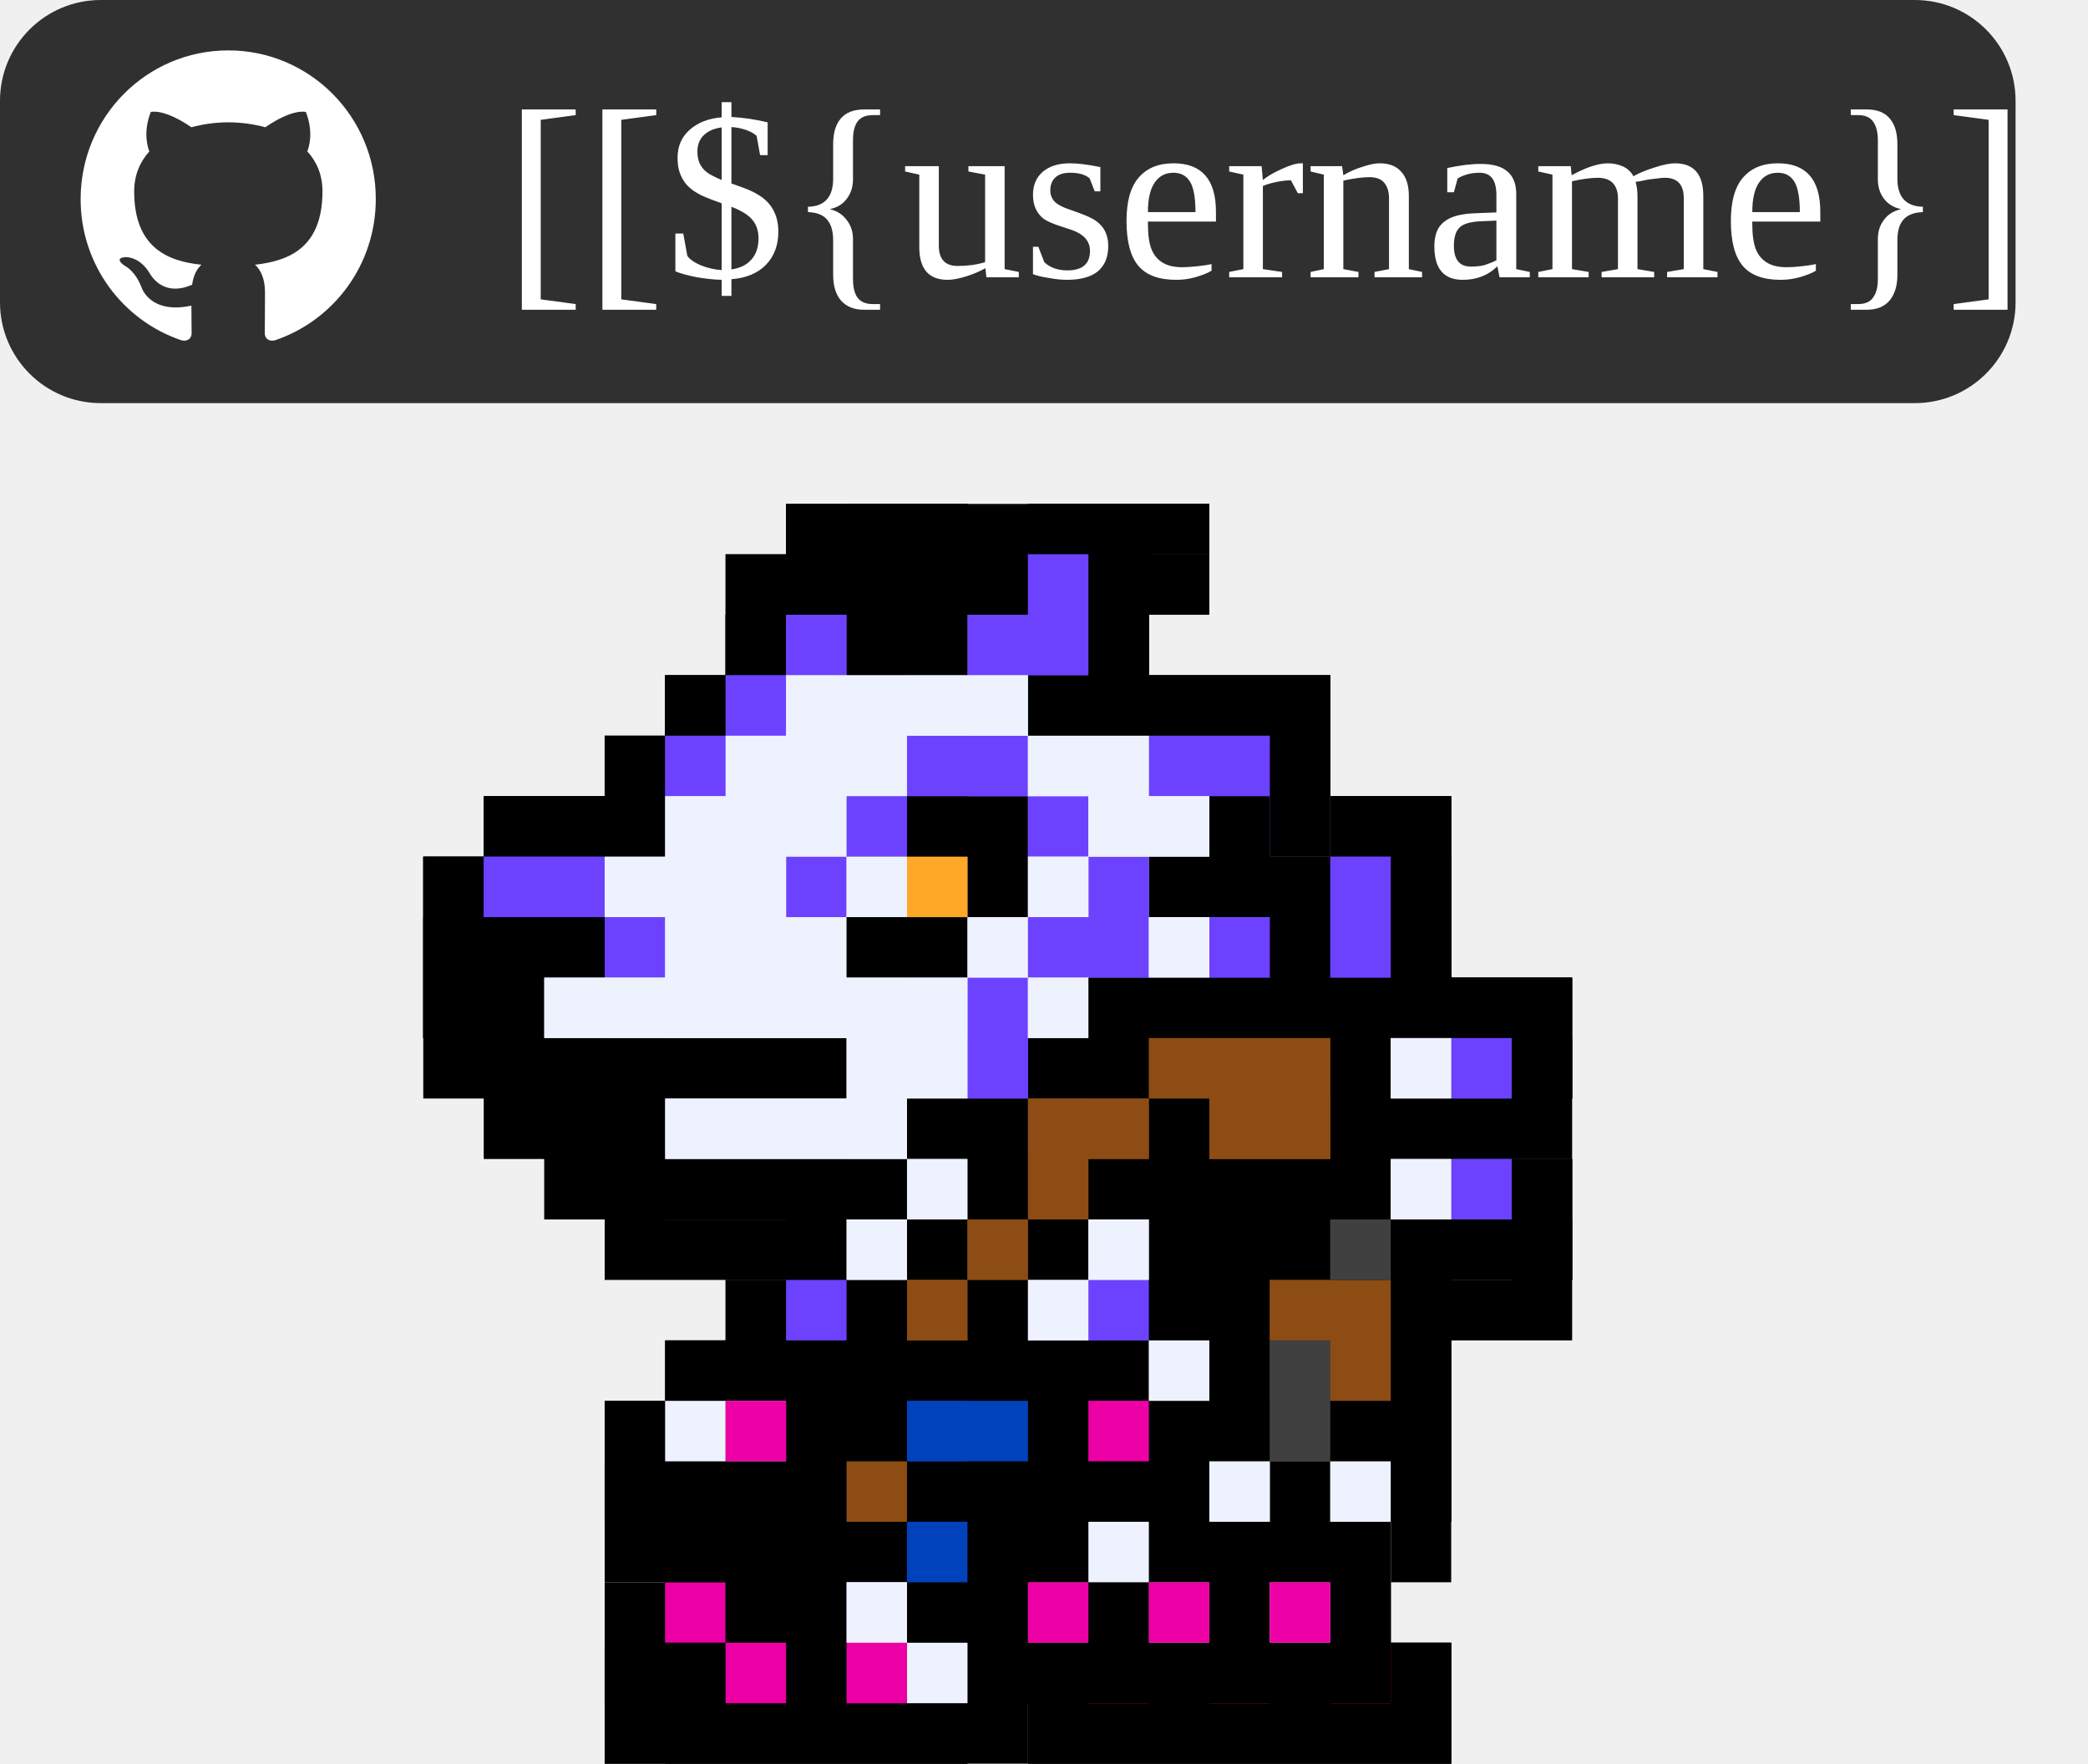
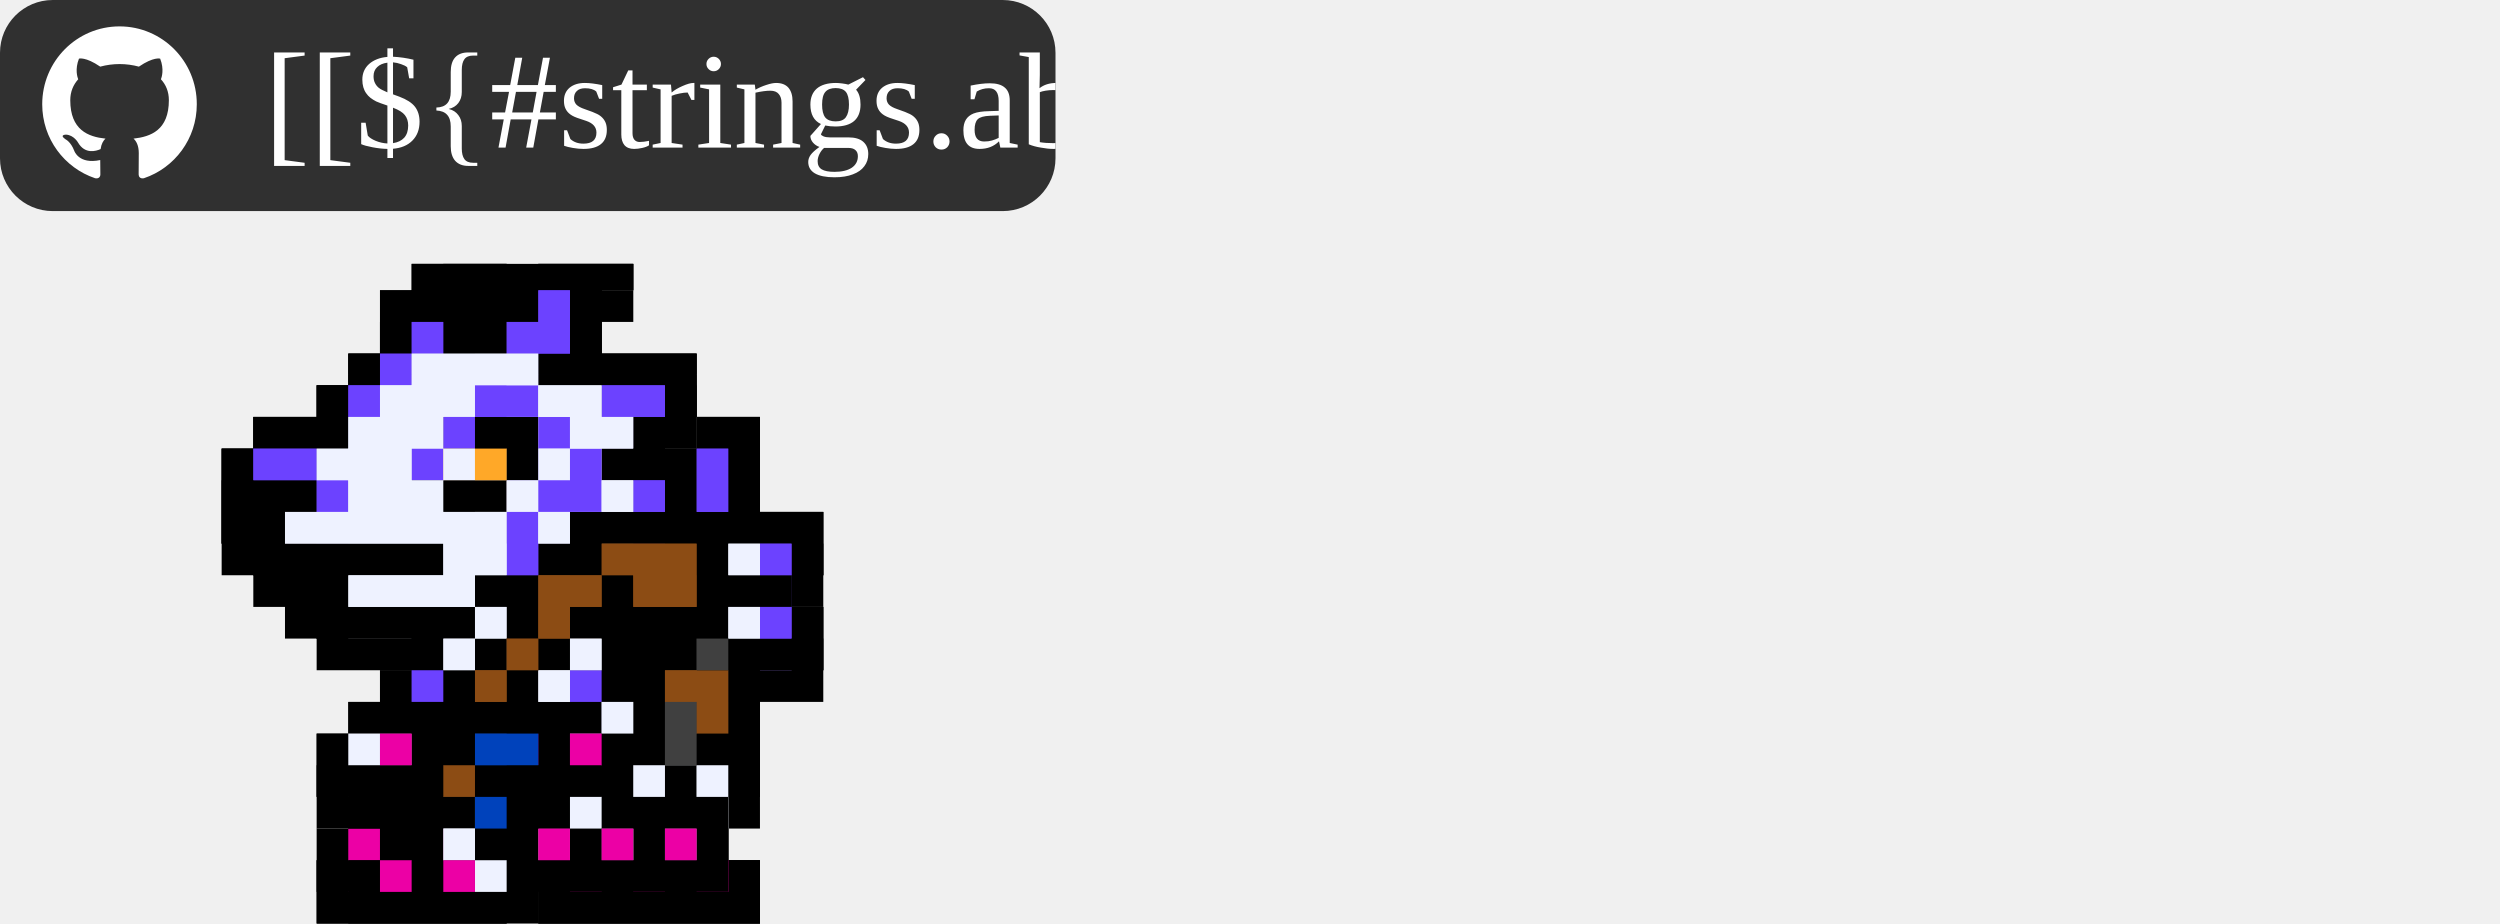
<svg xmlns="http://www.w3.org/2000/svg" fill="none" overflow="visible">
  <a href="https://github.com/[[${username}]]">
    <g id="body-[[${id}]]">
      <svg viewBox="0 0 100 100" width="100" height="100" x="15" y="25">
        <g id="standing-[[${id}]]">
          <g id="frame1-[[${id}]]">
            <path stroke="#000000" d="M24 0h9M36 0h9M24 1h9M36 1h9M24 2h9M36 2h9M21 3h9M33 3h3M39 3h3M21 4h9M33 4h3M39 4h3M21 5h9M33 5h3M39 5h3M21 6h3M27 6h6M39 6h3M21 7h3M27 7h6M39 7h3M21 8h3M27 8h6M39 8h3M18 9h3M36 9h15M18 10h3M36 10h15M18 11h3M36 11h15M15 12h3M48 12h3M15 13h3M48 13h3M15 14h3M48 14h3M9 15h9M30 15h6M45 15h3M51 15h6M9 16h9M30 16h6M45 16h3M51 16h6M9 17h9M30 17h6M45 17h3M51 17h6M6 18h3M33 18h3M42 18h9M54 18h3M6 19h3M33 19h3M42 19h9M54 19h3M6 20h3M33 20h3M42 20h9M54 20h3M6 21h9M27 21h6M48 21h3M54 21h3M6 22h9M27 22h6M48 22h3M54 22h3M6 23h9M27 23h6M48 23h3M54 23h3M6 24h6M39 24h24M6 25h6M39 25h24M6 26h6M39 26h24M9 27h18M36 27h6M51 27h3M60 27h3M9 28h18M36 28h6M51 28h3M60 28h3M9 29h18M36 29h6M51 29h3M60 29h3M12 30h6M30 30h6M42 30h3M51 30h9M12 31h6M30 31h6M42 31h3M51 31h9M12 32h6M30 32h6M42 32h3M51 32h9M15 33h15M33 33h3M39 33h15M60 33h3M15 34h15M33 34h3M39 34h15M60 34h3M15 35h15M33 35h3M39 35h15M60 35h3M24 36h3M30 36h3M36 36h3M42 36h9M54 36h9M24 37h3M30 37h3M36 37h3M42 37h9M54 37h9M24 38h3M30 38h3M36 38h3M42 38h9M54 38h9M21 39h3M27 39h3M33 39h3M42 39h6M54 39h3M21 40h3M27 40h3M33 40h3M42 40h6M54 40h3M21 41h3M27 41h3M33 41h3M42 41h6M54 41h3M18 42h24M45 42h3M54 42h3M18 43h24M45 43h3M54 43h3M18 44h24M45 44h3M54 44h3M15 45h3M24 45h6M36 45h3M42 45h6M51 45h6M15 46h3M24 46h6M36 46h3M42 46h6M51 46h6M15 47h3M24 47h6M36 47h3M42 47h6M51 47h6M15 48h12M30 48h15M48 48h3M54 48h3M15 49h12M30 49h15M48 49h3M54 49h3M15 50h12M30 50h15M48 50h3M54 50h3M18 51h12M33 51h3M39 51h15M18 52h12M33 52h3M39 52h15M18 53h12M33 53h3M39 53h15M18 54h6M30 54h3M39 54h3M51 54h3M18 55h6M30 55h3M39 55h3M51 55h3M18 56h6M30 56h3M39 56h3M51 56h3M15 57h3M21 57h3M30 57h3M36 57h3M42 57h3M48 57h3M54 57h3M15 58h3M21 58h3M30 58h3M36 58h3M42 58h3M48 58h3M54 58h3M15 59h3M21 59h3M30 59h3M36 59h3M42 59h3M48 59h3M54 59h3M15 60h18M36 60h21M15 61h18M36 61h21M15 62h18M36 62h21" />
            <path stroke="#6c42ff" d="M36 3h3M36 4h3M36 5h3M24 6h3M33 6h6M24 7h3M33 7h6M24 8h3M33 8h6M21 9h3M21 10h3M21 11h3M18 12h3M30 12h6M42 12h6M18 13h3M30 13h6M42 13h6M18 14h3M30 14h6M42 14h6M27 15h3M36 15h3M27 16h3M36 16h3M27 17h3M36 17h3M9 18h6M24 18h3M39 18h3M51 18h3M9 19h6M24 19h3M39 19h3M51 19h3M9 20h6M24 20h3M39 20h3M51 20h3M15 21h3M36 21h6M45 21h3M51 21h3M15 22h3M36 22h6M45 22h3M51 22h3M15 23h3M36 23h6M45 23h3M51 23h3M33 24h3M33 25h3M33 26h3M33 27h3M57 27h3M33 28h3M57 28h3M33 29h3M57 29h3M57 33h3M57 34h3M57 35h3M24 39h3M39 39h3M24 40h3M39 40h3M24 41h3M39 41h3" />
            <path stroke="#eef2ff" d="M24 9h12M24 10h12M24 11h12M21 12h9M36 12h6M21 13h9M36 13h6M21 14h9M36 14h6M18 15h9M39 15h6M18 16h9M39 16h6M18 17h9M39 17h6M15 18h9M27 18h3M36 18h3M15 19h9M27 19h3M36 19h3M15 20h9M27 20h3M36 20h3M18 21h9M33 21h3M42 21h3M18 22h9M33 22h3M42 22h3M18 23h9M33 23h3M42 23h3M12 24h21M36 24h3M12 25h21M36 25h3M12 26h21M36 26h3M27 27h6M54 27h3M27 28h6M54 28h3M27 29h6M54 29h3M18 30h12M18 31h12M18 32h12M30 33h3M54 33h3M30 34h3M54 34h3M30 35h3M54 35h3M27 36h3M39 36h3M27 37h3M39 37h3M27 38h3M39 38h3M36 39h3M36 40h3M36 41h3M42 42h3M42 43h3M42 44h3M18 45h3M18 46h3M18 47h3M45 48h3M51 48h3M45 49h3M51 49h3M45 50h3M51 50h3M24 54h6M42 54h9M24 55h6M42 55h9M24 56h6M42 56h9M27 57h3M27 58h3M27 59h3" />
            <path stroke="#ffa828" d="M30 18h3M30 19h3M30 20h3" />
            <path stroke="#8c4c14" d="M42 27h9M42 28h9M42 29h9M36 30h6M45 30h6M36 31h6M45 31h6M36 32h6M45 32h6M36 33h3M36 34h3M36 35h3M33 36h3M33 37h3M33 38h3M30 39h3M48 39h6M30 40h3M48 40h6M30 41h3M48 41h6M51 42h3M51 43h3M51 44h3M27 48h3M27 49h3M27 50h3" />
            <path stroke="#404040" d="M51 36h3M51 37h3M51 38h3M48 42h3M48 43h3M48 44h3M48 45h3M48 46h3M48 47h3" />
            <path stroke="#ec00a5" d="M21 45h3M39 45h3M21 46h3M39 46h3M21 47h3M39 47h3M18 57h3M24 57h3M39 57h3M45 57h3M51 57h3M18 58h3M24 58h3M39 58h3M45 58h3M51 58h3M18 59h3M24 59h3M39 59h3M45 59h3M51 59h3" />
            <path stroke="#0042bb" d="M30 45h6M30 46h6M30 47h6M30 51h3M30 52h3M30 53h3" />
          </g>
          <g id="frame2-[[${id}]]">
            <path stroke="#000000" d="M24 3h9M36 3h9M24 4h9M36 4h9M24 5h9M36 5h9M21 6h9M33 6h3M39 6h3M21 7h9M33 7h3M39 7h3M21 8h9M33 8h3M39 8h3M21 9h3M27 9h6M39 9h3M21 10h3M27 10h6M39 10h3M21 11h3M27 11h6M39 11h3M18 12h3M36 12h15M18 13h3M36 13h15M18 14h3M36 14h15M15 15h3M48 15h3M15 16h3M48 16h3M15 17h3M48 17h3M9 18h9M30 18h6M45 18h3M51 18h6M9 19h9M30 19h6M45 19h3M51 19h6M9 20h9M30 20h6M45 20h3M51 20h6M6 21h3M33 21h3M42 21h9M54 21h3M6 22h3M33 22h3M42 22h9M54 22h3M6 23h3M33 23h3M42 23h9M54 23h3M6 24h9M27 24h6M48 24h3M54 24h3M6 25h9M27 25h6M48 25h3M54 25h3M6 26h9M27 26h6M48 26h3M54 26h3M6 27h6M39 27h24M6 28h6M39 28h24M6 29h6M39 29h24M9 30h18M36 30h6M51 30h3M60 30h3M9 31h18M36 31h6M51 31h3M60 31h3M9 32h18M36 32h6M51 32h3M60 32h3M12 33h6M30 33h6M42 33h3M51 33h9M12 34h6M30 34h6M42 34h3M51 34h9M12 35h6M30 35h6M42 35h3M51 35h9M15 36h15M33 36h3M39 36h15M60 36h3M15 37h15M33 37h3M39 37h15M60 37h3M15 38h15M33 38h3M39 38h15M60 38h3M24 39h3M30 39h3M36 39h3M42 39h9M54 39h9M24 40h3M30 40h3M36 40h3M42 40h9M54 40h9M24 41h3M30 41h3M36 41h3M42 41h9M54 41h9M21 42h3M27 42h3M33 42h3M42 42h6M54 42h3M21 43h3M27 43h3M33 43h3M42 43h6M54 43h3M21 44h3M27 44h3M33 44h3M42 44h6M54 44h3M18 45h24M45 45h3M54 45h3M18 46h24M45 46h3M54 46h3M18 47h24M45 47h3M54 47h3M15 48h3M24 48h6M36 48h3M42 48h6M51 48h6M15 49h3M24 49h6M36 49h3M42 49h6M51 49h6M15 50h3M24 50h6M36 50h3M42 50h6M51 50h6M15 51h12M30 51h15M48 51h3M54 51h3M15 52h12M30 52h15M48 52h3M54 52h3M15 53h12M30 53h15M48 53h3M54 53h3M18 54h12M33 54h3M39 54h15M18 55h12M33 55h3M39 55h15M18 56h12M33 56h3M39 56h15M15 57h3M21 57h3M30 57h3M36 57h3M42 57h3M48 57h3M54 57h3M15 58h3M21 58h3M30 58h3M36 58h3M42 58h3M48 58h3M54 58h3M15 59h3M21 59h3M30 59h3M36 59h3M42 59h3M48 59h3M54 59h3M15 60h18M36 60h21M15 61h18M36 61h21M15 62h18M36 62h21" />
            <path stroke="#6c42ff" d="M36 6h3M36 7h3M36 8h3M24 9h3M33 9h6M24 10h3M33 10h6M24 11h3M33 11h6M21 12h3M21 13h3M21 14h3M18 15h3M30 15h6M42 15h6M18 16h3M30 16h6M42 16h6M18 17h3M30 17h6M42 17h6M27 18h3M36 18h3M27 19h3M36 19h3M27 20h3M36 20h3M9 21h6M24 21h3M39 21h3M51 21h3M9 22h6M24 22h3M39 22h3M51 22h3M9 23h6M24 23h3M39 23h3M51 23h3M15 24h3M36 24h6M45 24h3M51 24h3M15 25h3M36 25h6M45 25h3M51 25h3M15 26h3M36 26h6M45 26h3M51 26h3M33 27h3M33 28h3M33 29h3M33 30h3M57 30h3M33 31h3M57 31h3M33 32h3M57 32h3M57 36h3M57 37h3M57 38h3M24 42h3M39 42h3M24 43h3M39 43h3M24 44h3M39 44h3" />
            <path stroke="#eef2ff" d="M24 12h12M24 13h12M24 14h12M21 15h9M36 15h6M21 16h9M36 16h6M21 17h9M36 17h6M18 18h9M39 18h6M18 19h9M39 19h6M18 20h9M39 20h6M15 21h9M27 21h3M36 21h3M15 22h9M27 22h3M36 22h3M15 23h9M27 23h3M36 23h3M18 24h9M33 24h3M42 24h3M18 25h9M33 25h3M42 25h3M18 26h9M33 26h3M42 26h3M12 27h21M36 27h3M12 28h21M36 28h3M12 29h21M36 29h3M27 30h6M54 30h3M27 31h6M54 31h3M27 32h6M54 32h3M18 33h12M18 34h12M18 35h12M30 36h3M54 36h3M30 37h3M54 37h3M30 38h3M54 38h3M27 39h3M39 39h3M27 40h3M39 40h3M27 41h3M39 41h3M36 42h3M36 43h3M36 44h3M42 45h3M42 46h3M42 47h3M18 48h3M18 49h3M18 50h3M45 51h3M51 51h3M45 52h3M51 52h3M45 53h3M51 53h3M27 57h3M27 58h3M27 59h3" />
            <path stroke="#ffa828" d="M30 21h3M30 22h3M30 23h3" />
            <path stroke="#8c4c14" d="M42 30h9M42 31h9M42 32h9M36 33h6M45 33h6M36 34h6M45 34h6M36 35h6M45 35h6M36 36h3M36 37h3M36 38h3M33 39h3M33 40h3M33 41h3M30 42h3M48 42h6M30 43h3M48 43h6M30 44h3M48 44h6M51 45h3M51 46h3M51 47h3M27 51h3M27 52h3M27 53h3" />
            <path stroke="#404040" d="M51 39h3M51 40h3M51 41h3M48 45h3M48 46h3M48 47h3M48 48h3M48 49h3M48 50h3" />
            <path stroke="#ec00a5" d="M21 48h3M39 48h3M21 49h3M39 49h3M21 50h3M39 50h3M18 57h3M24 57h3M39 57h3M45 57h3M51 57h3M18 58h3M24 58h3M39 58h3M45 58h3M51 58h3M18 59h3M24 59h3M39 59h3M45 59h3M51 59h3" />
            <path stroke="#0042bb" d="M30 48h6M30 49h6M30 50h6M30 54h3M30 55h3M30 56h3" />
          </g>
        </g>
        <g id="walking-[[${id}]]">
          <g id="frame3-[[${id}]]">
            <path stroke="#000000" d="M27 0h18M27 1h18M27 2h18M24 3h12M39 3h3M24 4h12M39 4h3M24 5h12M39 5h3M21 6h3M27 6h6M39 6h3M21 7h3M27 7h6M39 7h3M21 8h3M27 8h6M39 8h3M18 9h3M36 9h15M18 10h3M36 10h15M18 11h3M36 11h15M15 12h3M48 12h3M15 13h3M48 13h3M15 14h3M48 14h3M9 15h9M27 15h6M45 15h3M51 15h6M9 16h9M27 16h6M45 16h3M51 16h6M9 17h9M27 17h6M45 17h3M51 17h6M6 18h3M30 18h3M42 18h9M54 18h3M6 19h3M30 19h3M42 19h9M54 19h3M6 20h3M30 20h3M42 20h9M54 20h3M6 21h9M24 21h6M48 21h3M54 21h3M6 22h9M24 22h6M48 22h3M54 22h3M6 23h9M24 23h6M48 23h3M54 23h3M6 24h6M39 24h24M6 25h6M39 25h24M6 26h6M39 26h24M9 27h18M36 27h6M51 27h3M60 27h3M9 28h18M36 28h6M51 28h3M60 28h3M9 29h18M36 29h6M51 29h3M60 29h3M12 30h6M30 30h6M42 30h3M51 30h9M12 31h6M30 31h6M42 31h3M51 31h9M12 32h6M30 32h6M42 32h3M51 32h9M15 33h15M33 33h3M39 33h15M60 33h3M15 34h15M33 34h3M39 34h15M60 34h3M15 35h15M33 35h3M39 35h15M60 35h3M24 36h3M30 36h3M36 36h3M42 36h6M51 36h12M24 37h3M30 37h3M36 37h3M42 37h6M51 37h12M24 38h3M30 38h3M36 38h3M42 38h6M51 38h12M24 39h6M33 39h3M39 39h6M51 39h3M24 40h6M33 40h3M39 40h6M51 40h3M24 41h6M33 41h3M39 41h6M51 41h3M21 42h18M42 42h3M51 42h3M21 43h18M42 43h3M51 43h3M21 44h18M42 44h3M51 44h3M18 45h3M27 45h3M33 45h3M39 45h6M48 45h6M18 46h3M27 46h3M33 46h3M39 46h6M48 46h6M18 47h3M27 47h3M33 47h3M39 47h6M48 47h6M18 48h24M45 48h3M51 48h3M18 49h24M45 49h3M51 49h3M18 50h24M45 50h3M51 50h3M18 51h6M30 51h21M18 52h6M30 52h21M18 53h6M30 53h21M15 54h3M21 54h3M30 54h3M39 54h3M51 54h3M15 55h3M21 55h3M30 55h3M39 55h3M51 55h3M15 56h3M21 56h3M30 56h3M39 56h3M51 56h3M15 57h18M36 57h3M42 57h3M48 57h3M54 57h3M15 58h18M36 58h3M42 58h3M48 58h3M54 58h3M15 59h18M36 59h3M42 59h3M48 59h3M54 59h3M36 60h21M36 61h21M36 62h21" />
            <path stroke="#6c42ff" d="M36 3h3M36 4h3M36 5h3M24 6h3M33 6h6M24 7h3M33 7h6M24 8h3M33 8h6M21 9h3M21 10h3M21 11h3M18 12h3M27 12h6M42 12h6M18 13h3M27 13h6M42 13h6M18 14h3M27 14h6M42 14h6M24 15h3M33 15h3M24 16h3M33 16h3M24 17h3M33 17h3M9 18h6M21 18h3M36 18h3M51 18h3M9 19h6M21 19h3M36 19h3M51 19h3M9 20h6M21 20h3M36 20h3M51 20h3M15 21h3M33 21h6M45 21h3M51 21h3M15 22h3M33 22h6M45 22h3M51 22h3M15 23h3M33 23h6M45 23h3M51 23h3M30 24h3M30 25h3M30 26h3M33 27h3M57 27h3M33 28h3M57 28h3M33 29h3M57 29h3M57 33h3M57 34h3M57 35h3" />
            <path stroke="#eef2ff" d="M24 9h12M24 10h12M24 11h12M21 12h6M33 12h9M21 13h6M33 13h9M21 14h6M33 14h9M18 15h6M36 15h9M18 16h6M36 16h9M18 17h6M36 17h9M15 18h6M24 18h3M33 18h3M39 18h3M15 19h6M24 19h3M33 19h3M39 19h3M15 20h6M24 20h3M33 20h3M39 20h3M18 21h6M30 21h3M39 21h6M18 22h6M30 22h3M39 22h6M18 23h6M30 23h3M39 23h6M12 24h18M33 24h6M12 25h18M33 25h6M12 26h18M33 26h6M27 27h6M54 27h3M27 28h6M54 28h3M27 29h6M54 29h3M18 30h12M18 31h12M18 32h12M30 33h3M54 33h3M30 34h3M54 34h3M30 35h3M54 35h3M27 36h3M39 36h3M27 37h3M39 37h3M27 38h3M39 38h3M36 39h3M36 40h3M36 41h3M39 42h3M39 43h3M39 44h3M21 45h3M21 46h3M21 47h3M42 48h3M48 48h3M42 49h3M48 49h3M42 50h3M48 50h3M24 51h6M24 52h6M24 53h6M27 54h3M42 54h9M27 55h3M42 55h9M27 56h3M42 56h9" />
            <path stroke="#ffa828" d="M27 18h3M27 19h3M27 20h3" />
            <path stroke="#8c4c14" d="M42 27h9M42 28h9M42 29h9M36 30h6M45 30h6M36 31h6M45 31h6M36 32h6M45 32h6M36 33h3M36 34h3M36 35h3M33 36h3M33 37h3M33 38h3M30 39h3M45 39h6M30 40h3M45 40h6M30 41h3M45 41h6M48 42h3M48 43h3M48 44h3" />
            <path stroke="#404040" d="M48 36h3M48 37h3M48 38h3M45 42h3M45 43h3M45 44h3M45 45h3M45 46h3M45 47h3" />
            <path stroke="#ec00a5" d="M24 45h3M36 45h3M24 46h3M36 46h3M24 47h3M36 47h3M18 54h3M24 54h3M18 55h3M24 55h3M18 56h3M24 56h3M39 57h3M45 57h3M51 57h3M39 58h3M45 58h3M51 58h3M39 59h3M45 59h3M51 59h3" />
            <path stroke="#0042bb" d="M30 45h3M30 46h3M30 47h3" />
          </g>
          <g id="frame4-[[${id}]]">
            <path stroke="#000000" d="M24 0h9M36 0h9M24 1h9M36 1h9M24 2h9M36 2h9M21 3h9M33 3h3M39 3h3M21 4h9M33 4h3M39 4h3M21 5h9M33 5h3M39 5h3M21 6h3M27 6h6M39 6h3M21 7h3M27 7h6M39 7h3M21 8h3M27 8h6M39 8h3M18 9h3M36 9h15M18 10h3M36 10h15M18 11h3M36 11h15M15 12h3M48 12h3M15 13h3M48 13h3M15 14h3M48 14h3M9 15h9M30 15h6M45 15h3M51 15h6M9 16h9M30 16h6M45 16h3M51 16h6M9 17h9M30 17h6M45 17h3M51 17h6M6 18h3M33 18h3M42 18h9M54 18h3M6 19h3M33 19h3M42 19h9M54 19h3M6 20h3M33 20h3M42 20h9M54 20h3M6 21h9M27 21h6M48 21h3M54 21h3M6 22h9M27 22h6M48 22h3M54 22h3M6 23h9M27 23h6M48 23h3M54 23h3M6 24h6M39 24h24M6 25h6M39 25h24M6 26h6M39 26h24M9 27h18M36 27h6M51 27h3M60 27h3M9 28h18M36 28h6M51 28h3M60 28h3M9 29h18M36 29h6M51 29h3M60 29h3M12 30h6M30 30h6M42 30h3M51 30h9M12 31h6M30 31h6M42 31h3M51 31h9M12 32h6M30 32h6M42 32h3M51 32h9M15 33h15M33 33h3M39 33h15M60 33h3M15 34h15M33 34h3M39 34h15M60 34h3M15 35h15M33 35h3M39 35h15M60 35h3M24 36h3M30 36h3M36 36h3M42 36h9M54 36h9M24 37h3M30 37h3M36 37h3M42 37h9M54 37h9M24 38h3M30 38h3M36 38h3M42 38h9M54 38h9M21 39h3M27 39h3M33 39h3M42 39h6M54 39h3M21 40h3M27 40h3M33 40h3M42 40h6M54 40h3M21 41h3M27 41h3M33 41h3M42 41h6M54 41h3M18 42h24M45 42h3M54 42h3M18 43h24M45 43h3M54 43h3M18 44h24M45 44h3M54 44h3M15 45h3M24 45h6M36 45h3M42 45h6M51 45h6M15 46h3M24 46h6M36 46h3M42 46h6M51 46h6M15 47h3M24 47h6M36 47h3M42 47h6M51 47h6M15 48h12M30 48h15M48 48h3M54 48h3M15 49h12M30 49h15M48 49h3M54 49h3M15 50h12M30 50h15M48 50h3M54 50h3M18 51h12M33 51h6M42 51h12M18 52h12M33 52h6M42 52h12M18 53h12M33 53h6M42 53h12M21 54h6M30 54h6M39 54h3M45 54h3M51 54h3M21 55h6M30 55h6M39 55h3M45 55h3M51 55h3M21 56h6M30 56h6M39 56h3M45 56h3M51 56h3M18 57h3M24 57h3M33 57h21M18 58h3M24 58h3M33 58h21M18 59h3M24 59h3M33 59h21M18 60h18M18 61h18M18 62h18" />
            <path stroke="#6c42ff" d="M36 3h3M36 4h3M36 5h3M24 6h3M33 6h6M24 7h3M33 7h6M24 8h3M33 8h6M21 9h3M21 10h3M21 11h3M18 12h3M30 12h6M42 12h6M18 13h3M30 13h6M42 13h6M18 14h3M30 14h6M42 14h6M27 15h3M36 15h3M27 16h3M36 16h3M27 17h3M36 17h3M9 18h6M24 18h3M39 18h3M51 18h3M9 19h6M24 19h3M39 19h3M51 19h3M9 20h6M24 20h3M39 20h3M51 20h3M15 21h3M36 21h6M45 21h3M51 21h3M15 22h3M36 22h6M45 22h3M51 22h3M15 23h3M36 23h6M45 23h3M51 23h3M33 24h3M33 25h3M33 26h3M33 27h3M57 27h3M33 28h3M57 28h3M33 29h3M57 29h3M57 33h3M57 34h3M57 35h3M24 39h3M39 39h3M24 40h3M39 40h3M24 41h3M39 41h3" />
            <path stroke="#eef2ff" d="M24 9h12M24 10h12M24 11h12M21 12h9M36 12h6M21 13h9M36 13h6M21 14h9M36 14h6M18 15h9M39 15h6M18 16h9M39 16h6M18 17h9M39 17h6M15 18h9M27 18h3M36 18h3M15 19h9M27 19h3M36 19h3M15 20h9M27 20h3M36 20h3M18 21h9M33 21h3M42 21h3M18 22h9M33 22h3M42 22h3M18 23h9M33 23h3M42 23h3M12 24h21M36 24h3M12 25h21M36 25h3M12 26h21M36 26h3M27 27h6M54 27h3M27 28h6M54 28h3M27 29h6M54 29h3M18 30h12M18 31h12M18 32h12M30 33h3M54 33h3M30 34h3M54 34h3M30 35h3M54 35h3M27 36h3M39 36h3M27 37h3M39 37h3M27 38h3M39 38h3M36 39h3M36 40h3M36 41h3M42 42h3M42 43h3M42 44h3M18 45h3M18 46h3M18 47h3M45 48h3M51 48h3M45 49h3M51 49h3M45 50h3M51 50h3M39 51h3M39 52h3M39 53h3M27 54h3M27 55h3M27 56h3M30 57h3M30 58h3M30 59h3" />
            <path stroke="#ffa828" d="M30 18h3M30 19h3M30 20h3" />
            <path stroke="#8c4c14" d="M42 27h9M42 28h9M42 29h9M36 30h6M45 30h6M36 31h6M45 31h6M36 32h6M45 32h6M36 33h3M36 34h3M36 35h3M33 36h3M33 37h3M33 38h3M30 39h3M48 39h6M30 40h3M48 40h6M30 41h3M48 41h6M51 42h3M51 43h3M51 44h3M27 48h3M27 49h3M27 50h3" />
            <path stroke="#404040" d="M51 36h3M51 37h3M51 38h3M48 42h3M48 43h3M48 44h3M48 45h3M48 46h3M48 47h3" />
            <path stroke="#ec00a5" d="M21 45h3M39 45h3M21 46h3M39 46h3M21 47h3M39 47h3M36 54h3M42 54h3M48 54h3M36 55h3M42 55h3M48 55h3M36 56h3M42 56h3M48 56h3M21 57h3M27 57h3M21 58h3M27 58h3M21 59h3M27 59h3" />
            <path stroke="#0042bb" d="M30 45h6M30 46h6M30 47h6M30 51h3M30 52h3M30 53h3" />
          </g>
        </g>
      </svg>
      <svg viewBox="0 0 100 30" width="100" height="30" x="0" y="0">
        <g id="username-[[${id}]]">
          <rect x="0" y="0" width="100" height="20" fill="black" fill-opacity="0.8" rx="5" />
          <svg x="4" y="2.5" width="15" height="15" viewBox="0 0 100 100">
            <path fill-rule="evenodd" clip-rule="evenodd" d="M48.854 0C21.839 0 0 22 0 49.217c0 21.756 13.993 40.172 33.405 46.69 2.427.49 3.316-1.059 3.316-2.362 0-1.141-.08-5.052-.08-9.127-13.59 2.934-16.42-5.867-16.42-5.867-2.184-5.704-5.42-7.17-5.42-7.17-4.448-3.015.324-3.015.324-3.015 4.934.326 7.523 5.052 7.523 5.052 4.367 7.496 11.404 5.378 14.235 4.074.404-3.178 1.699-5.378 3.074-6.6-10.839-1.141-22.243-5.378-22.243-24.283 0-5.378 1.94-9.778 5.014-13.2-.485-1.222-2.184-6.275.486-13.038 0 0 4.125-1.304 13.426 5.052a46.97 46.97 0 0 1 12.214-1.63c4.125 0 8.33.571 12.213 1.63 9.302-6.356 13.427-5.052 13.427-5.052 2.67 6.763.97 11.816.485 13.038 3.155 3.422 5.015 7.822 5.015 13.2 0 18.905-11.404 23.06-22.324 24.283 1.78 1.548 3.316 4.481 3.316 9.126 0 6.6-.08 11.897-.08 13.526 0 1.304.89 2.853 3.316 2.364 19.412-6.52 33.405-24.935 33.405-46.691C97.707 22 75.788 0 48.854 0z" fill="#fff" />
          </svg>
-           <text x="25" y="11" dominant-baseline="middle" style="fill:white" textLength="70" lengthAdjust="spacing">
-                         [[${username}]]
+           <text x="25" y="11" dominant-baseline="middle" style="fill:white" font-size="13">
+                         [[${#strings.abbreviate(username, 12)}]]
                    </text>
          <rect x="0" y="23" width="[[${exp}]]" height="2" fill="#48ff00" rx="1" />
        </g>
      </svg>
    </g>
  </a>
  <style>
        #frame1-[[${id}]] {
        animation: 1s frameToggle infinite;
        }
        #frame2-[[${id}]] {
        animation: 1s frameToggle infinite reverse;
        }
        #frame3-[[${id}]] {
        animation: 1s frameToggle infinite;
        }
        #frame4-[[${id}]] {
        animation: 1s frameToggle infinite reverse;
        }
        #standing-[[${id}]] {
        animation: standingToggle [[${motion.duration}]]s infinite;
        }
        #walking-[[${id}]] {
        animation: walkingToggle [[${motion.duration}]]s infinite;
        }
        #body-[[${id}]] {
        animation: move-body-[[${id}]] [[${motion.duration}]]s infinite;
        }
        #username-[[${id}]] {
        animation: move-username-[[${id}]] [[${motion.duration}]]s infinite;
        }
        @keyframes move-body-[[${id}]] {
        0%, 10% {
        transform: translate([[${motion.positions[0].x}]]%, [[${y}]]%) scaleX([[${motion.positions[0].direction}]]);
        }
        20%, 30% {
        transform: translate([[${motion.positions[1].x}]]%, [[${y}]]%) scaleX([[${motion.positions[1].direction}]]);
        }
        40%, 50% {
        transform: translate([[${motion.positions[2].x}]]%, [[${y}]]%) scaleX([[${motion.positions[2].direction}]]);
        }
        50.01% {
        transform: translate([[${motion.positions[3].x}]]%, [[${y}]]%) scaleX([[${motion.positions[3].direction}]]);
        }
        60%, 70% {
        transform: translate([[${motion.positions[4].x}]]%, [[${y}]]%) scaleX([[${motion.positions[4].direction}]]);
        }
        80%, 100% {
        transform: translate([[${motion.positions[5].x}]]%, [[${y}]]%) scaleX([[${motion.positions[5].direction}]]);
        }
        }
        @keyframes move-username-[[${id}]] {
        0%, 10% {
        transform: scaleX([[${motion.positions[0].direction}]])
        translateX([[${motion.positions[0].direction &gt; 0 ? 0: -100}]]%);
        }
        20%, 30% {
        transform: scaleX([[${motion.positions[1].direction}]])
        translateX([[${motion.positions[1].direction &gt; 0 ? 0: -100}]]%);
        }
        40%, 50% {
        transform: scaleX([[${motion.positions[2].direction}]])
        translateX([[${motion.positions[2].direction &gt; 0 ? 0: -100}]]%);
        }
        50.01% {
        transform: scaleX([[${motion.positions[3].direction}]])
        translateX([[${motion.positions[3].direction &gt; 0 ? 0: -100}]]%);
        }
        60%, 70% {
        transform: scaleX([[${motion.positions[4].direction}]])
        translateX([[${motion.positions[4].direction &gt; 0 ? 0: -100}]]%);
        }
        80%, 100% {
        transform: scaleX([[${motion.positions[5].direction}]])
        translateX([[${motion.positions[5].direction &gt; 0 ? 0: -100}]]%);
        }
        }
    </style>
</svg>
